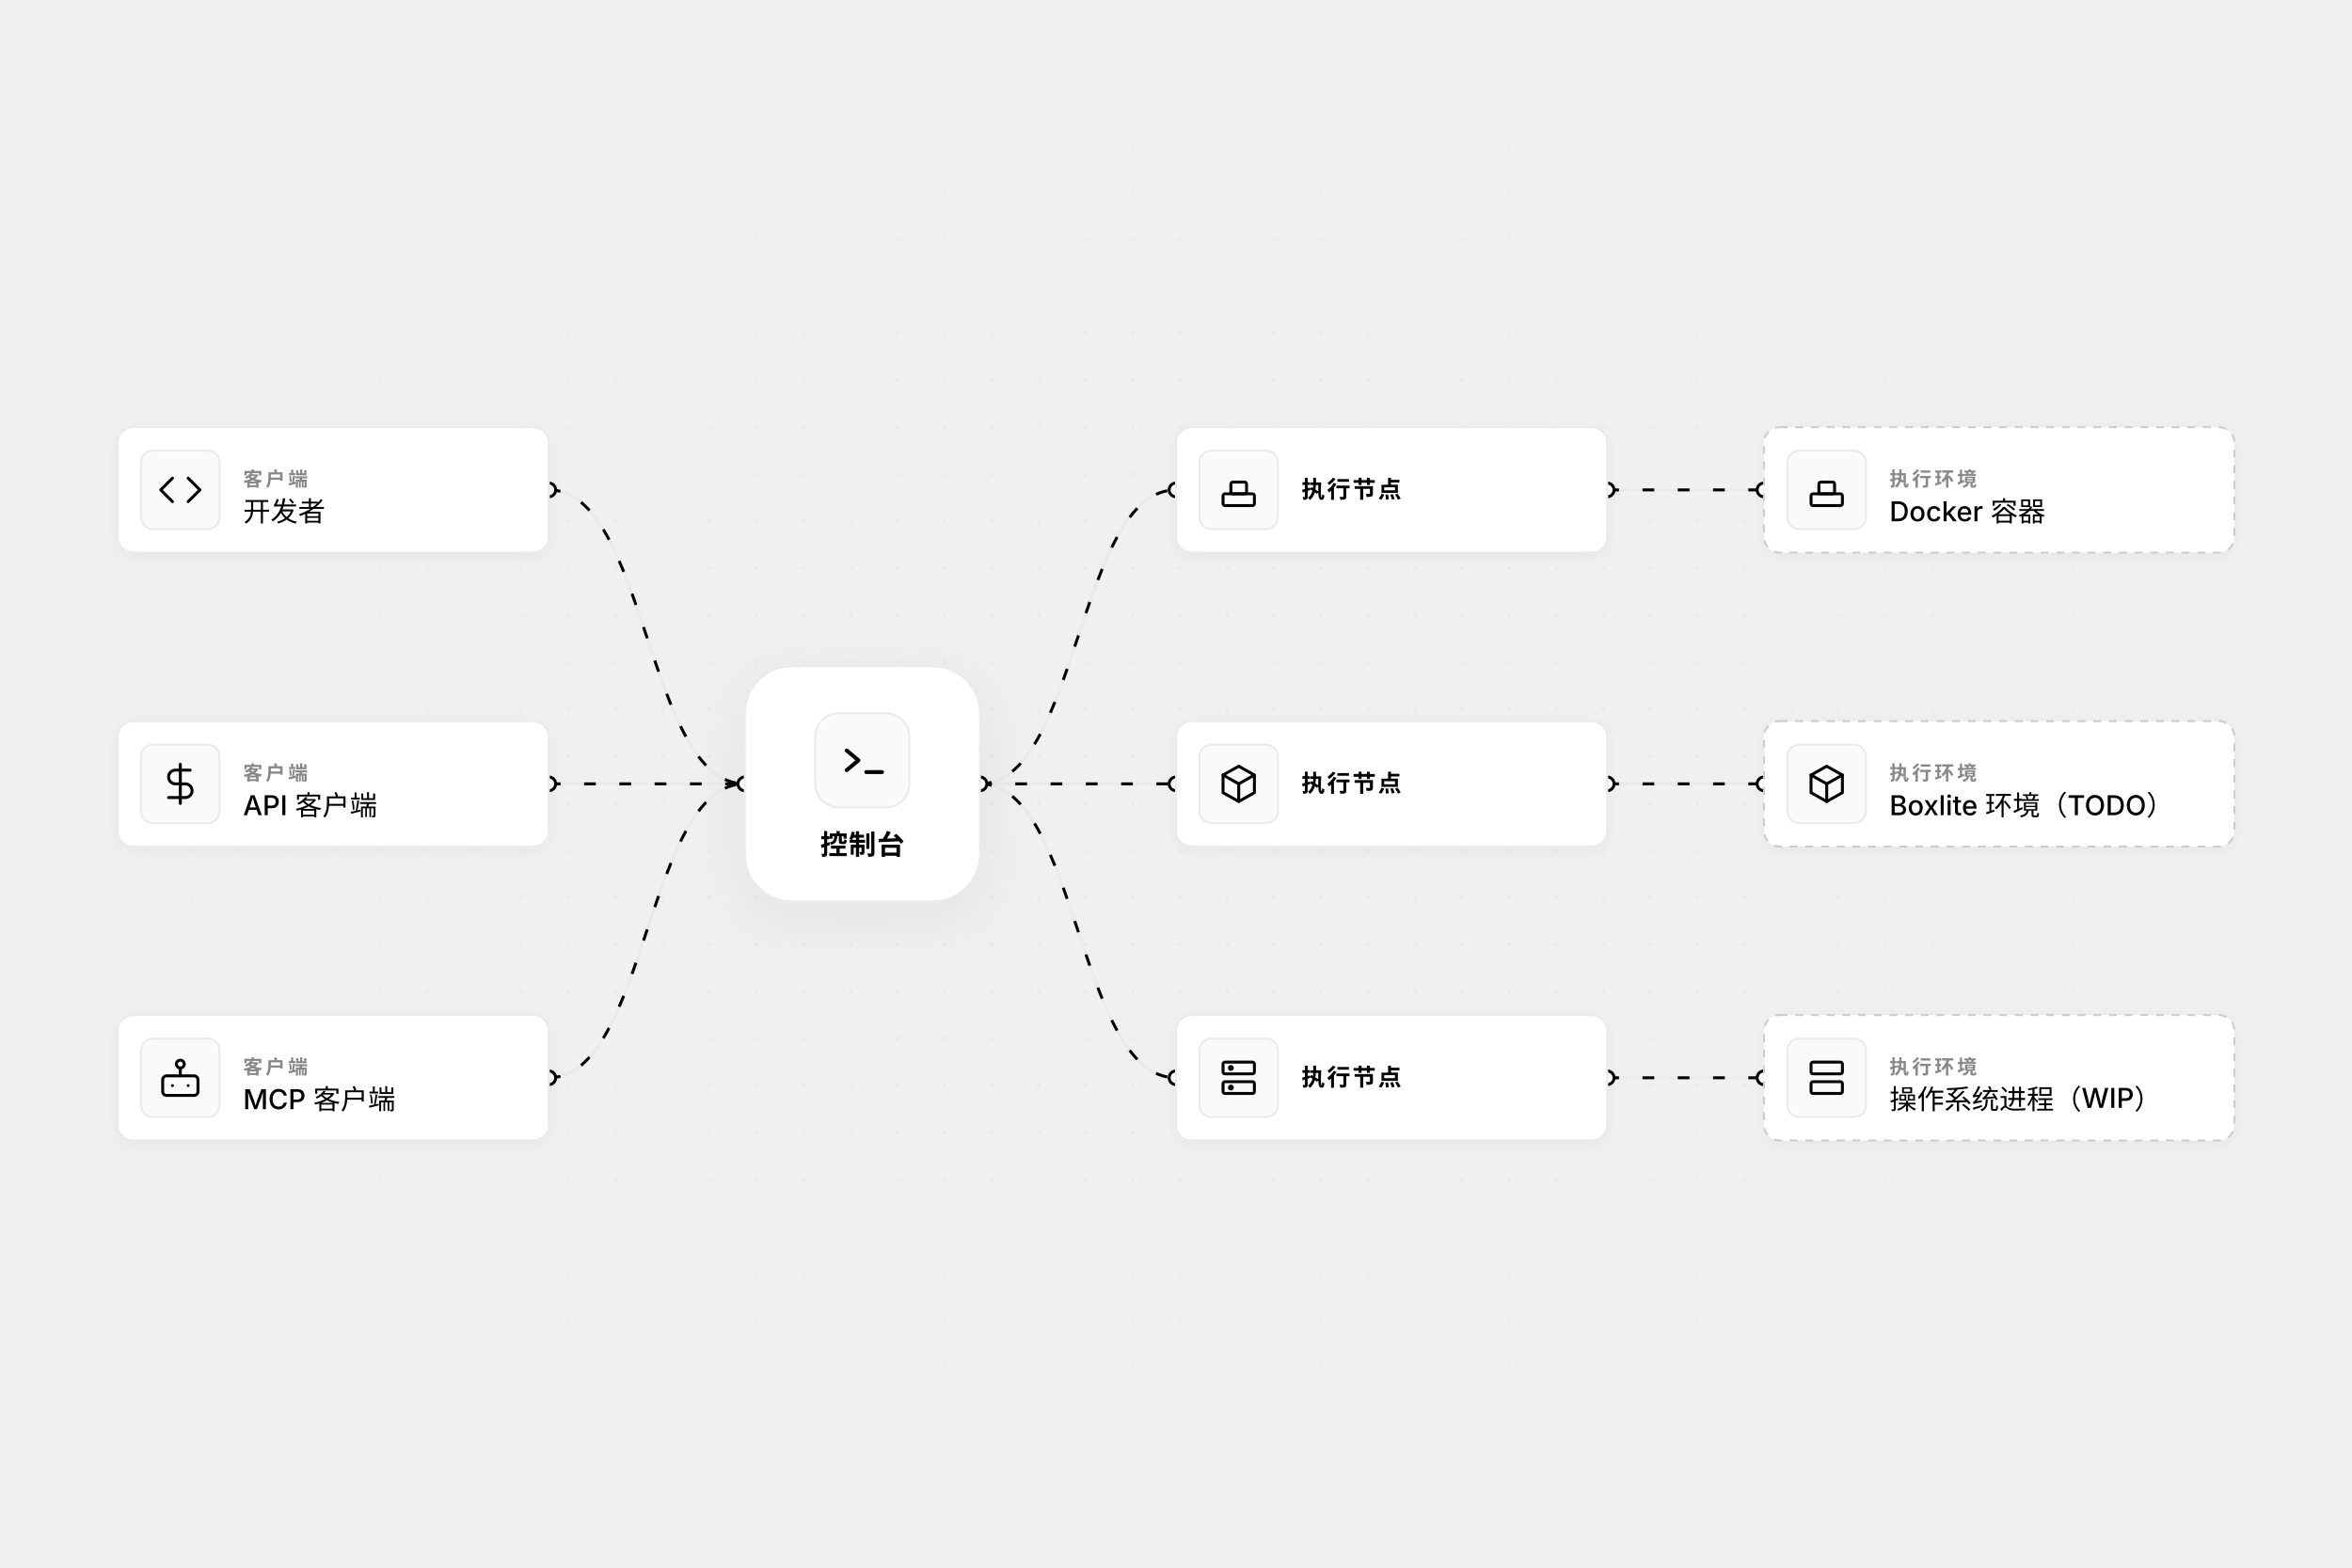
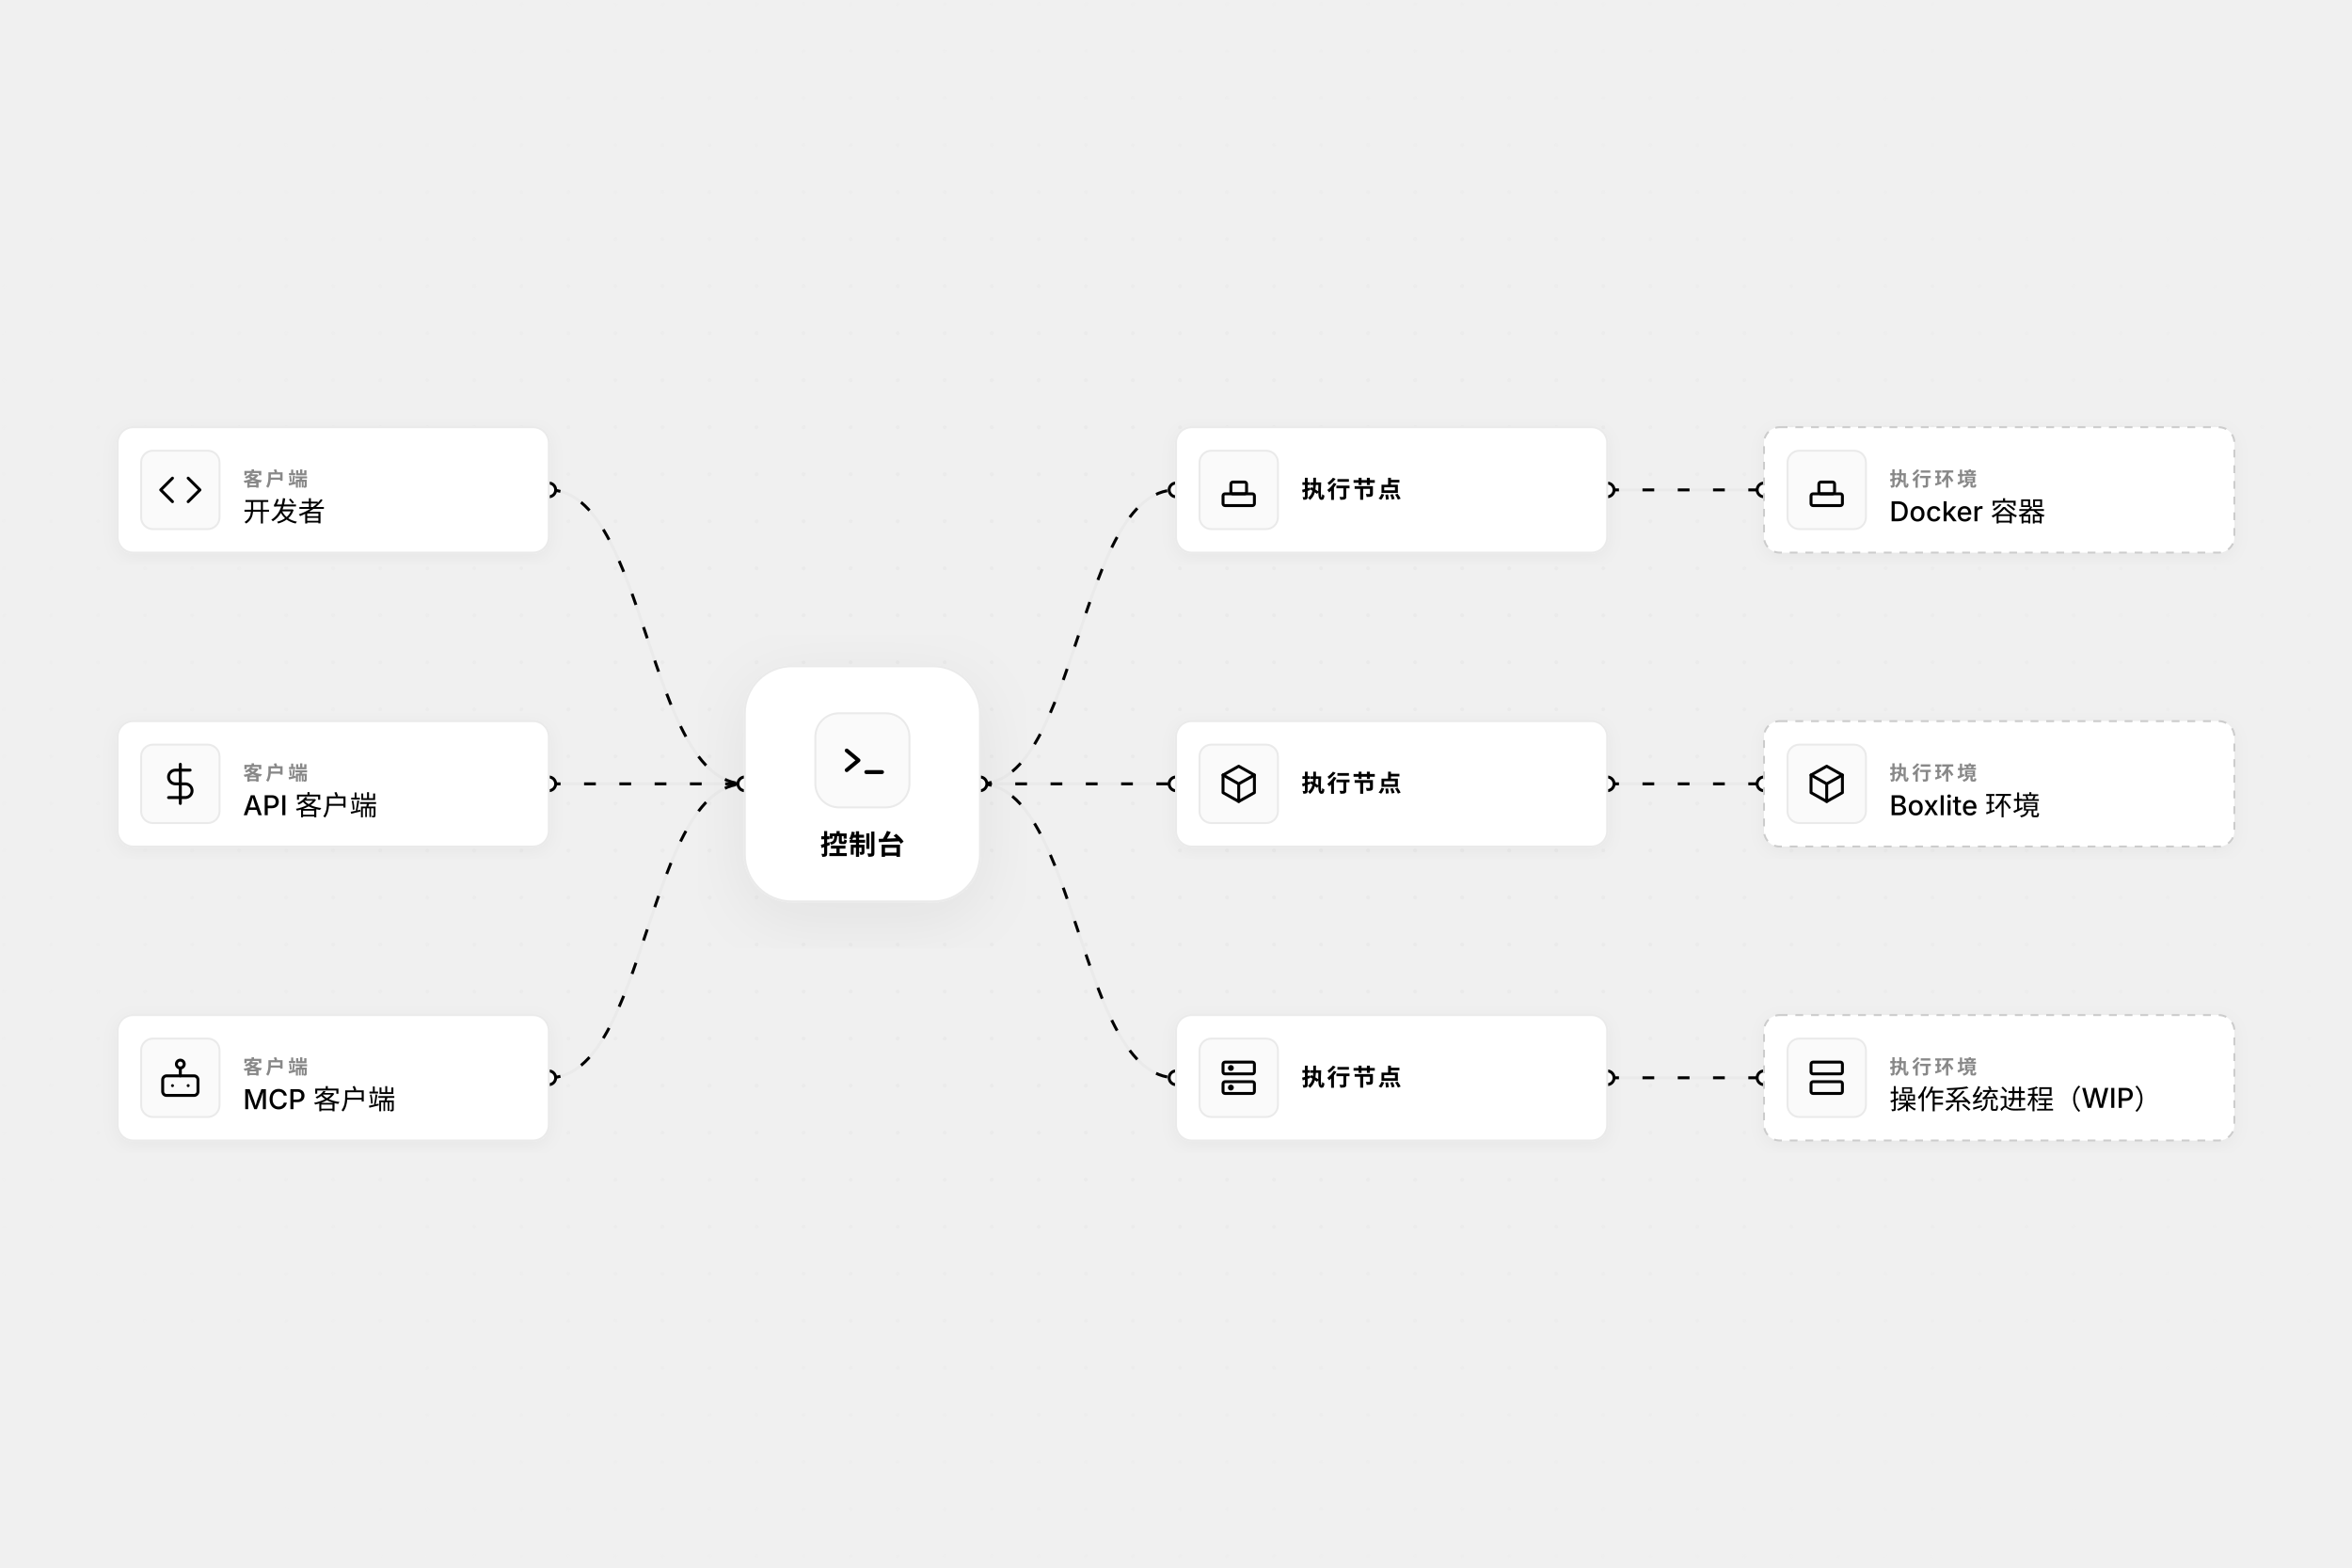
<svg xmlns="http://www.w3.org/2000/svg" viewBox="0 0 1200 800" width="100%" height="100%" style="background-color: #FFFFFF; font-family: 'Geist', 'Inter', -apple-system, BlinkMacSystemFont, 'Segoe UI', Roboto, sans-serif;">
  <defs>
    <pattern id="dot-grid" x="0" y="0" width="24" height="24" patternUnits="userSpaceOnUse">
      <circle cx="2" cy="2" r="1" fill="#EAEAEA" />
    </pattern>
    <filter id="shadow-sm" x="-10%" y="-10%" width="120%" height="120%">
      <feDropShadow dx="0" dy="2" stdDeviation="4" flood-color="#000000" flood-opacity="0.04" />
    </filter>
    <filter id="shadow-lg" x="-20%" y="-20%" width="140%" height="140%">
      <feDropShadow dx="0" dy="8" stdDeviation="16" flood-color="#000000" flood-opacity="0.06" />
    </filter>
    <path id="p1" d="M 280 250 C 330 250, 330 400, 380 400" />
    <path id="p2" d="M 280 400 L 380 400" />
    <path id="p3" d="M 280 550 C 330 550, 330 400, 380 400" />
    <path id="p4" d="M 500 400 C 550 400, 550 250, 600 250" />
    <path id="p5" d="M 500 400 L 600 400" />
    <path id="p6" d="M 500 400 C 550 400, 550 550, 600 550" />
    <path id="p7" d="M 820 250 L 900 250" />
    <path id="p8" d="M 820 400 L 900 400" />
    <path id="p9" d="M 820 550 L 900 550" />
    <radialGradient id="fade-gradient" cx="50%" cy="50%" r="60%">
      <stop offset="30%" stop-color="white" stop-opacity="1" />
      <stop offset="100%" stop-color="white" stop-opacity="0" />
    </radialGradient>
    <mask id="dot-mask">
      <rect width="1200" height="800" fill="url(#fade-gradient)" />
    </mask>
  </defs>
  <rect width="1200" height="800" fill="url(#dot-grid)" mask="url(#dot-mask)" />
  <g id="data-flow">
    <g stroke="#EAEAEA" stroke-width="1.5" fill="none">
      <use href="#p1" />
      <use href="#p2" />
      <use href="#p3" />
      <use href="#p4" />
      <use href="#p5" />
      <use href="#p6" />
      <use href="#p7" />
      <use href="#p8" />
      <use href="#p9" />
    </g>
    <g stroke="#000000" stroke-width="1.5" stroke-dasharray="6 12" fill="none">
      <use href="#p1">
        <animate attributeName="stroke-dashoffset" from="18" to="0" dur="1s" repeatCount="indefinite" calcMode="linear" />
      </use>
      <use href="#p2">
        <animate attributeName="stroke-dashoffset" from="18" to="0" dur="1s" repeatCount="indefinite" calcMode="linear" />
      </use>
      <use href="#p3">
        <animate attributeName="stroke-dashoffset" from="18" to="0" dur="1s" repeatCount="indefinite" calcMode="linear" />
      </use>
      <use href="#p4">
        <animate attributeName="stroke-dashoffset" from="18" to="0" dur="1s" repeatCount="indefinite" calcMode="linear" />
      </use>
      <use href="#p5">
        <animate attributeName="stroke-dashoffset" from="18" to="0" dur="1s" repeatCount="indefinite" calcMode="linear" />
      </use>
      <use href="#p6">
        <animate attributeName="stroke-dashoffset" from="18" to="0" dur="1s" repeatCount="indefinite" calcMode="linear" />
      </use>
      <use href="#p7">
        <animate attributeName="stroke-dashoffset" from="18" to="0" dur="1s" repeatCount="indefinite" calcMode="linear" />
      </use>
      <use href="#p8">
        <animate attributeName="stroke-dashoffset" from="18" to="0" dur="1s" repeatCount="indefinite" calcMode="linear" />
      </use>
      <use href="#p9">
        <animate attributeName="stroke-dashoffset" from="18" to="0" dur="1s" repeatCount="indefinite" calcMode="linear" />
      </use>
    </g>
  </g>
  <g id="anchors" fill="#FFFFFF" stroke="#000000" stroke-width="1.5">
    <circle cx="280" cy="250" r="3.5" />
    <circle cx="280" cy="400" r="3.5" />
    <circle cx="280" cy="550" r="3.5" />
    <circle cx="380" cy="400" r="3.5" />
    <circle cx="500" cy="400" r="3.5" />
    <circle cx="600" cy="250" r="3.5" />
    <circle cx="600" cy="400" r="3.5" />
    <circle cx="600" cy="550" r="3.5" />
    <circle cx="820" cy="250" r="3.5" />
    <circle cx="820" cy="400" r="3.5" />
    <circle cx="820" cy="550" r="3.5" />
    <circle cx="900" cy="250" r="3.5" />
    <circle cx="900" cy="400" r="3.5" />
    <circle cx="900" cy="550" r="3.5" />
  </g>
  <g id="clients" transform="translate(60, 0)">
    <g transform="translate(0, 218)">
      <rect width="220" height="64" rx="8" fill="#FFFFFF" stroke="#EAEAEA" stroke-width="1" filter="url(#shadow-sm)" />
      <rect x="12" y="12" width="40" height="40" rx="6" fill="#FAFAFA" stroke="#EAEAEA" stroke-width="1" />
      <svg x="20" y="20" width="24" height="24" viewBox="0 0 24 24" fill="none" stroke="#000000" stroke-width="1.5" stroke-linecap="round" stroke-linejoin="round">
        <polyline points="16 18 22 12 16 6" />
        <polyline points="8 6 2 12 8 18" />
      </svg>
      <text x="64" y="30" font-size="10" font-weight="600" fill="#888888" letter-spacing="1.5">客户端</text>
      <text x="64" y="48" font-size="14" font-weight="500" fill="#000000">开发者</text>
    </g>
    <g transform="translate(0, 368)">
      <rect width="220" height="64" rx="8" fill="#FFFFFF" stroke="#EAEAEA" stroke-width="1" filter="url(#shadow-sm)" />
      <rect x="12" y="12" width="40" height="40" rx="6" fill="#FAFAFA" stroke="#EAEAEA" stroke-width="1" />
      <svg x="20" y="20" width="24" height="24" viewBox="0 0 24 24" fill="none" stroke="#000000" stroke-width="1.5" stroke-linecap="round" stroke-linejoin="round">
        <path d="M12 2v20" />
        <path d="M17 5H9.5a3.5 3.5 0 0 0 0 7h5a3.5 3.5 0 0 1 0 7H6" />
      </svg>
      <text x="64" y="30" font-size="10" font-weight="600" fill="#888888" letter-spacing="1.5">客户端</text>
      <text x="64" y="48" font-size="14" font-weight="500" fill="#000000">API 客户端</text>
    </g>
    <g transform="translate(0, 518)">
      <rect width="220" height="64" rx="8" fill="#FFFFFF" stroke="#EAEAEA" stroke-width="1" filter="url(#shadow-sm)" />
      <rect x="12" y="12" width="40" height="40" rx="6" fill="#FAFAFA" stroke="#EAEAEA" stroke-width="1" />
      <svg x="20" y="20" width="24" height="24" viewBox="0 0 24 24" fill="none" stroke="#000000" stroke-width="1.5" stroke-linecap="round" stroke-linejoin="round">
        <rect x="3" y="11" width="18" height="10" rx="2" />
        <circle cx="12" cy="5" r="2" />
        <path d="M12 7v4" />
        <line x1="8" y1="16" x2="8.01" y2="16" />
        <line x1="16" y1="16" x2="16.01" y2="16" />
      </svg>
      <text x="64" y="30" font-size="10" font-weight="600" fill="#888888" letter-spacing="1.5">客户端</text>
      <text x="64" y="48" font-size="14" font-weight="500" fill="#000000">MCP 客户端</text>
    </g>
  </g>
  <g id="console-hub" transform="translate(440, 400)">
    <rect x="-60" y="-60" width="120" height="120" rx="24" fill="#FFFFFF" stroke="#EAEAEA" stroke-width="1" filter="url(#shadow-lg)" />
    <rect x="-24" y="-36" width="48" height="48" rx="12" fill="#FAFAFA" stroke="#EAEAEA" stroke-width="1" />
    <g transform="translate(0, -12)">
      <path d="M -8 -5 L -2 0 L -8 5" fill="none" stroke="#000000" stroke-width="2" stroke-linecap="round" stroke-linejoin="round" />
      <line x1="2" y1="6" x2="10" y2="6" fill="none" stroke="#000000" stroke-width="2" stroke-linecap="round" />
    </g>
    <text x="0" y="36" text-anchor="middle" font-size="14" font-weight="600" fill="#000000" letter-spacing="0.5">控制台</text>
  </g>
  <g id="workers" transform="translate(600, 0)">
    <g transform="translate(0, 218)">
      <rect width="220" height="64" rx="8" fill="#FFFFFF" stroke="#EAEAEA" stroke-width="1" filter="url(#shadow-sm)" />
      <rect x="12" y="12" width="40" height="40" rx="6" fill="#FAFAFA" stroke="#EAEAEA" stroke-width="1" />
      <svg x="20" y="20" width="24" height="24" viewBox="0 0 24 24" fill="none" stroke="#000000" stroke-width="1.5" stroke-linecap="round" stroke-linejoin="round">
        <rect x="4" y="14" width="16" height="6" rx="1" />
        <rect x="8" y="8" width="8" height="6" rx="1" />
      </svg>
      <text x="64" y="36" font-size="12" font-weight="600" fill="#000000" letter-spacing="1">执行节点</text>
    </g>
    <g transform="translate(0, 368)">
      <rect width="220" height="64" rx="8" fill="#FFFFFF" stroke="#EAEAEA" stroke-width="1" filter="url(#shadow-sm)" />
      <rect x="12" y="12" width="40" height="40" rx="6" fill="#FAFAFA" stroke="#EAEAEA" stroke-width="1" />
      <svg x="20" y="20" width="24" height="24" viewBox="0 0 24 24" fill="none" stroke="#000000" stroke-width="1.5" stroke-linecap="round" stroke-linejoin="round">
        <path d="M12 3l8 4.5v9L12 21l-8-4.5v-9L12 3z" />
        <path d="M12 12l8-4.5M12 12v9M12 12L4 7.5" />
      </svg>
      <text x="64" y="36" font-size="12" font-weight="600" fill="#000000" letter-spacing="1">执行节点</text>
    </g>
    <g transform="translate(0, 518)">
      <rect width="220" height="64" rx="8" fill="#FFFFFF" stroke="#EAEAEA" stroke-width="1" filter="url(#shadow-sm)" />
      <rect x="12" y="12" width="40" height="40" rx="6" fill="#FAFAFA" stroke="#EAEAEA" stroke-width="1" />
      <svg x="20" y="20" width="24" height="24" viewBox="0 0 24 24" fill="none" stroke="#000000" stroke-width="1.5" stroke-linecap="round" stroke-linejoin="round">
        <rect x="4" y="4" width="16" height="6" rx="1" />
        <rect x="4" y="14" width="16" height="6" rx="1" />
        <circle cx="8" cy="7" r="1.5" fill="#000" stroke="none" />
        <circle cx="8" cy="17" r="1.5" fill="#000" stroke="none" />
      </svg>
      <text x="64" y="36" font-size="12" font-weight="600" fill="#000000" letter-spacing="1">执行节点</text>
    </g>
  </g>
  <g id="environments" transform="translate(900, 0)">
    <g transform="translate(0, 218)">
      <rect width="240" height="64" rx="8" fill="#FFFFFF" stroke="#CCCCCC" stroke-width="1" stroke-dasharray="4 4" filter="url(#shadow-sm)" />
      <rect x="12" y="12" width="40" height="40" rx="6" fill="#FAFAFA" stroke="#EAEAEA" stroke-width="1" />
      <svg x="20" y="20" width="24" height="24" viewBox="0 0 24 24" fill="none" stroke="#000000" stroke-width="1.5" stroke-linecap="round" stroke-linejoin="round">
        <rect x="4" y="14" width="16" height="6" rx="1" />
        <rect x="8" y="8" width="8" height="6" rx="1" />
      </svg>
      <text x="64" y="30" font-size="10" font-weight="600" fill="#888888" letter-spacing="1.5">执行环境</text>
      <text x="64" y="48" font-size="14" font-weight="500" fill="#000000">Docker 容器</text>
    </g>
    <g transform="translate(0, 368)">
      <rect width="240" height="64" rx="8" fill="#FFFFFF" stroke="#CCCCCC" stroke-width="1" stroke-dasharray="4 4" filter="url(#shadow-sm)" />
      <rect x="12" y="12" width="40" height="40" rx="6" fill="#FAFAFA" stroke="#EAEAEA" stroke-width="1" />
      <svg x="20" y="20" width="24" height="24" viewBox="0 0 24 24" fill="none" stroke="#000000" stroke-width="1.5" stroke-linecap="round" stroke-linejoin="round">
        <path d="M12 3l8 4.5v9L12 21l-8-4.5v-9L12 3z" />
        <path d="M12 12l8-4.5M12 12v9M12 12L4 7.5" />
      </svg>
      <text x="64" y="30" font-size="10" font-weight="600" fill="#888888" letter-spacing="1.5">执行环境</text>
-       <text x="64" y="48" font-size="14" font-weight="500" fill="#000000">Boxlite 环境（TODO）</text>
+       <text x="64" y="48" font-size="14" font-weight="500" fill="#000000">Boxlite 环境</text>
    </g>
    <g transform="translate(0, 518)">
      <rect width="240" height="64" rx="8" fill="#FFFFFF" stroke="#CCCCCC" stroke-width="1" stroke-dasharray="4 4" filter="url(#shadow-sm)" />
      <rect x="12" y="12" width="40" height="40" rx="6" fill="#FAFAFA" stroke="#EAEAEA" stroke-width="1" />
      <svg x="20" y="20" width="24" height="24" viewBox="0 0 24 24" fill="none" stroke="#000000" stroke-width="1.5" stroke-linecap="round" stroke-linejoin="round">
        <rect x="4" y="4" width="16" height="6" rx="1" />
        <rect x="4" y="14" width="16" height="6" rx="1" />
      </svg>
      <text x="64" y="30" font-size="10" font-weight="600" fill="#888888" letter-spacing="1.5">执行环境</text>
      <text x="64" y="48" font-size="14" font-weight="500" fill="#000000">操作系统进程（WIP）</text>
    </g>
  </g>
</svg>
